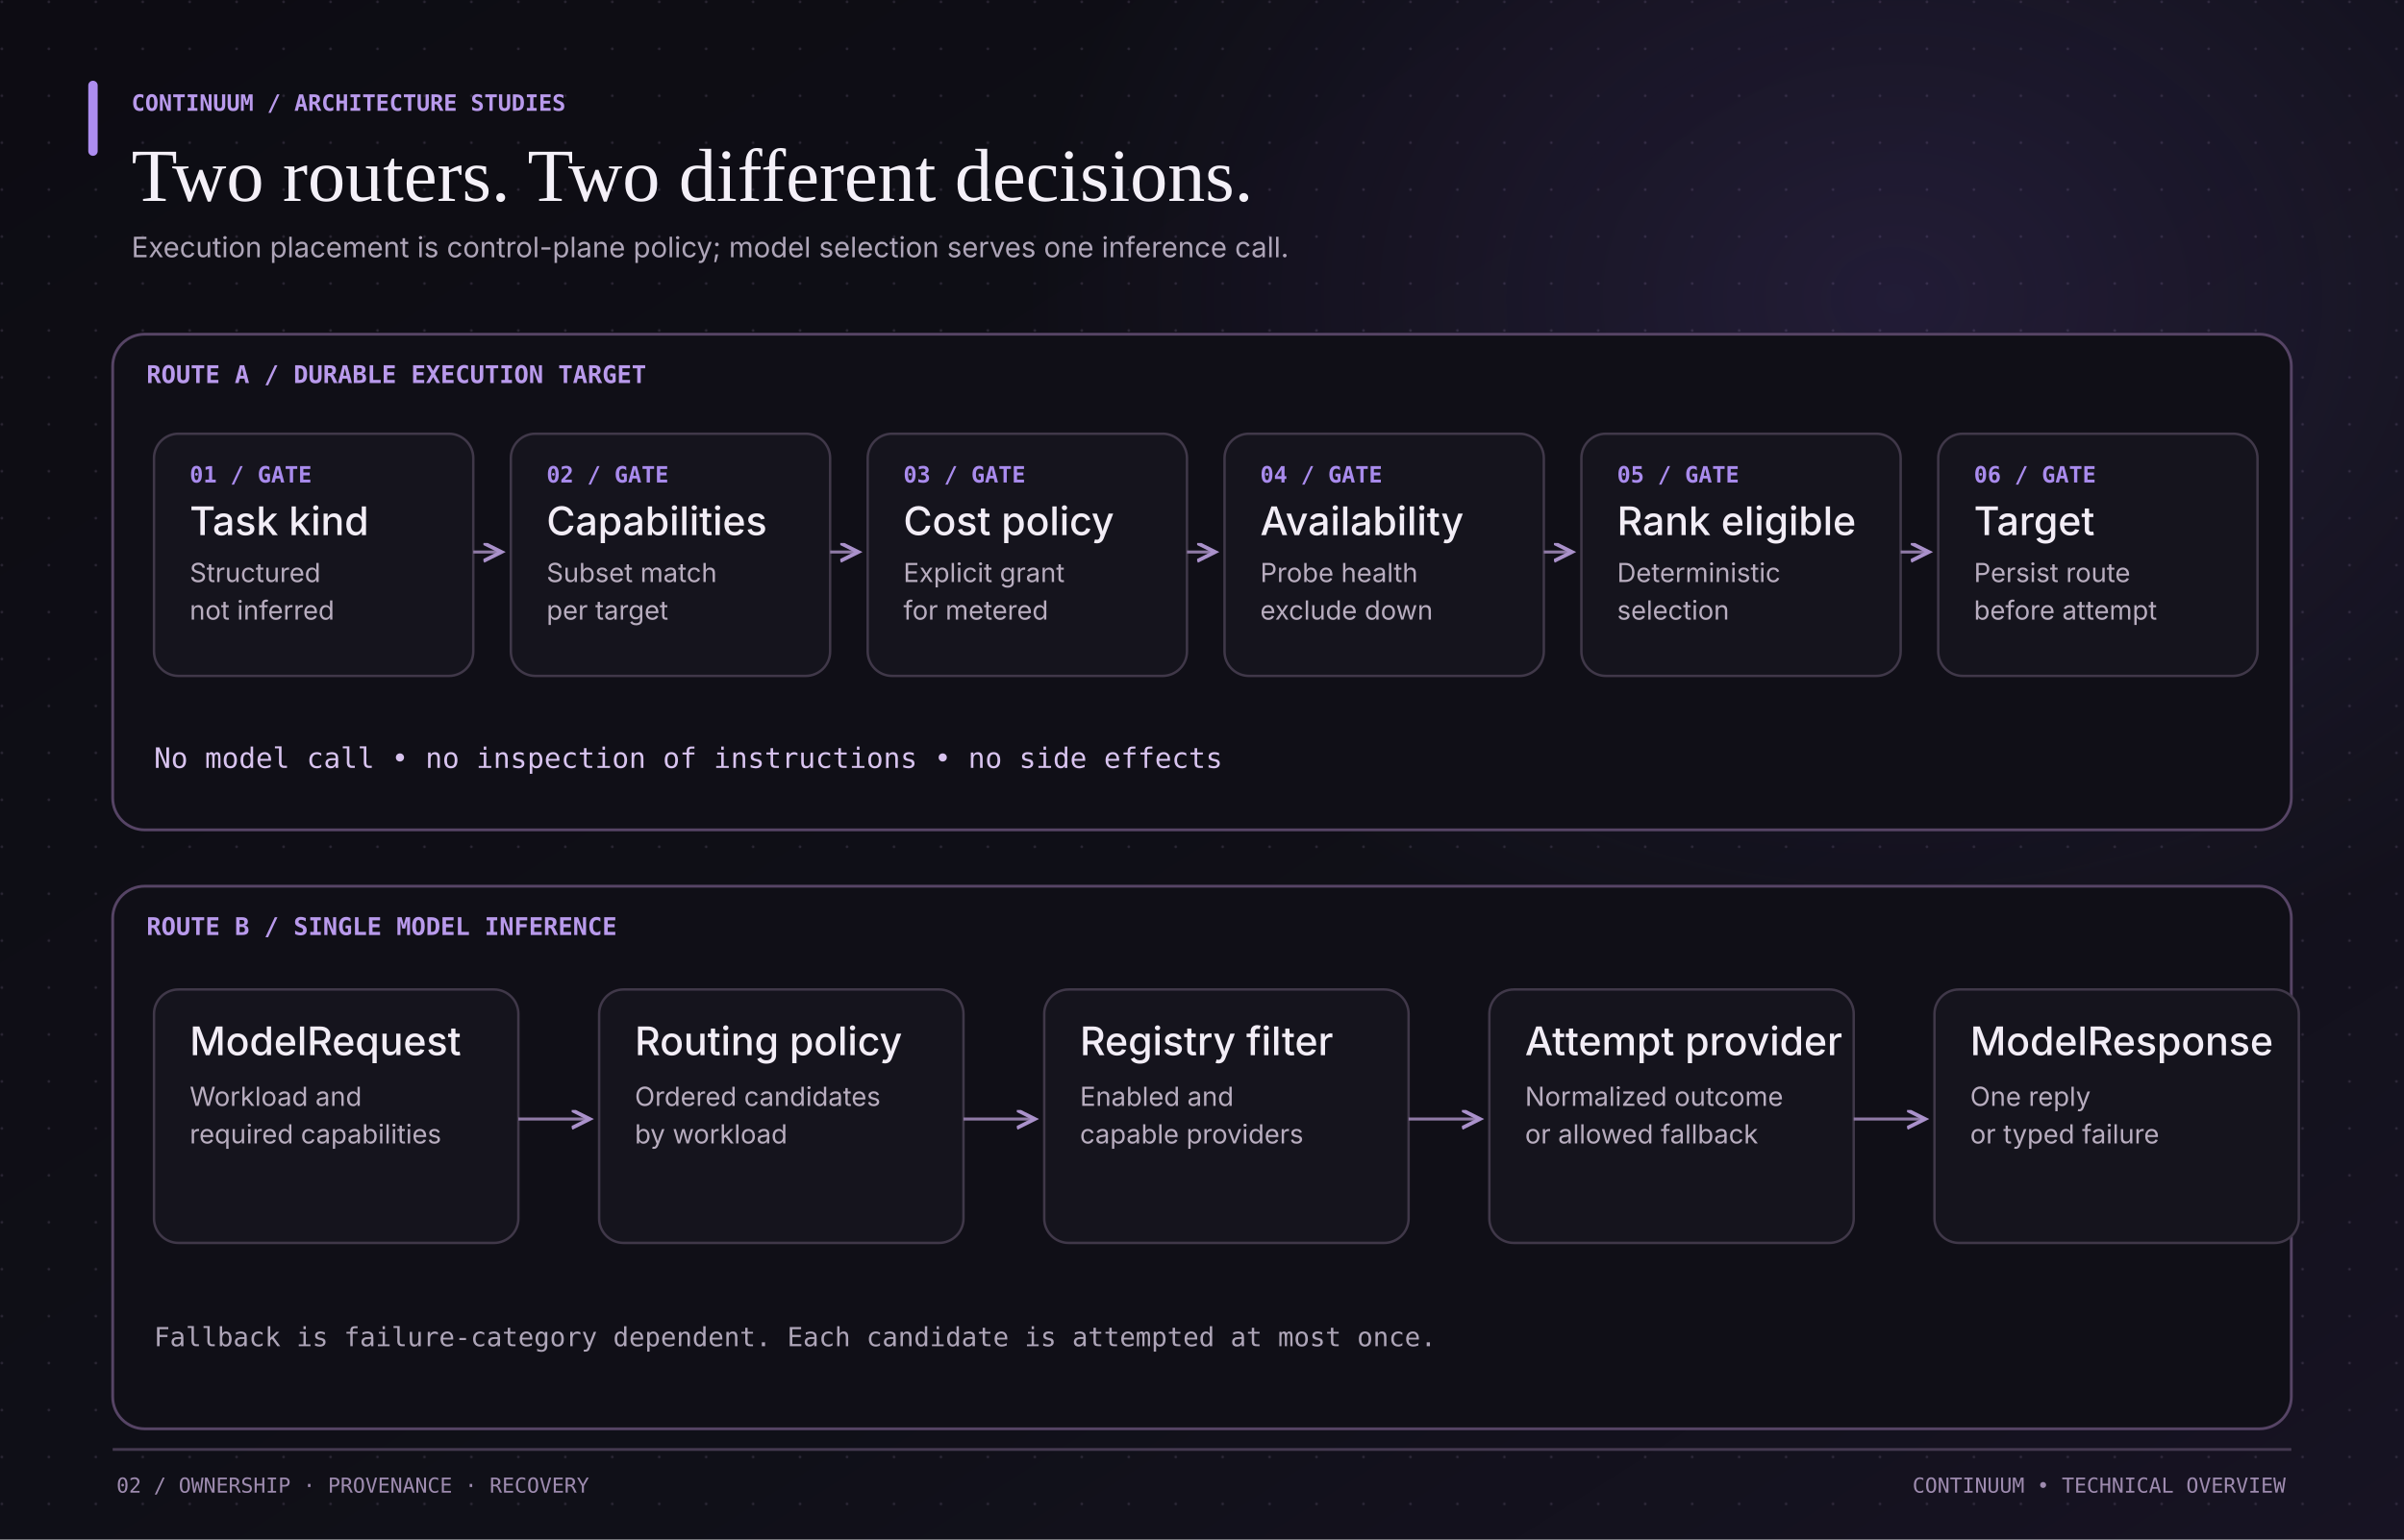
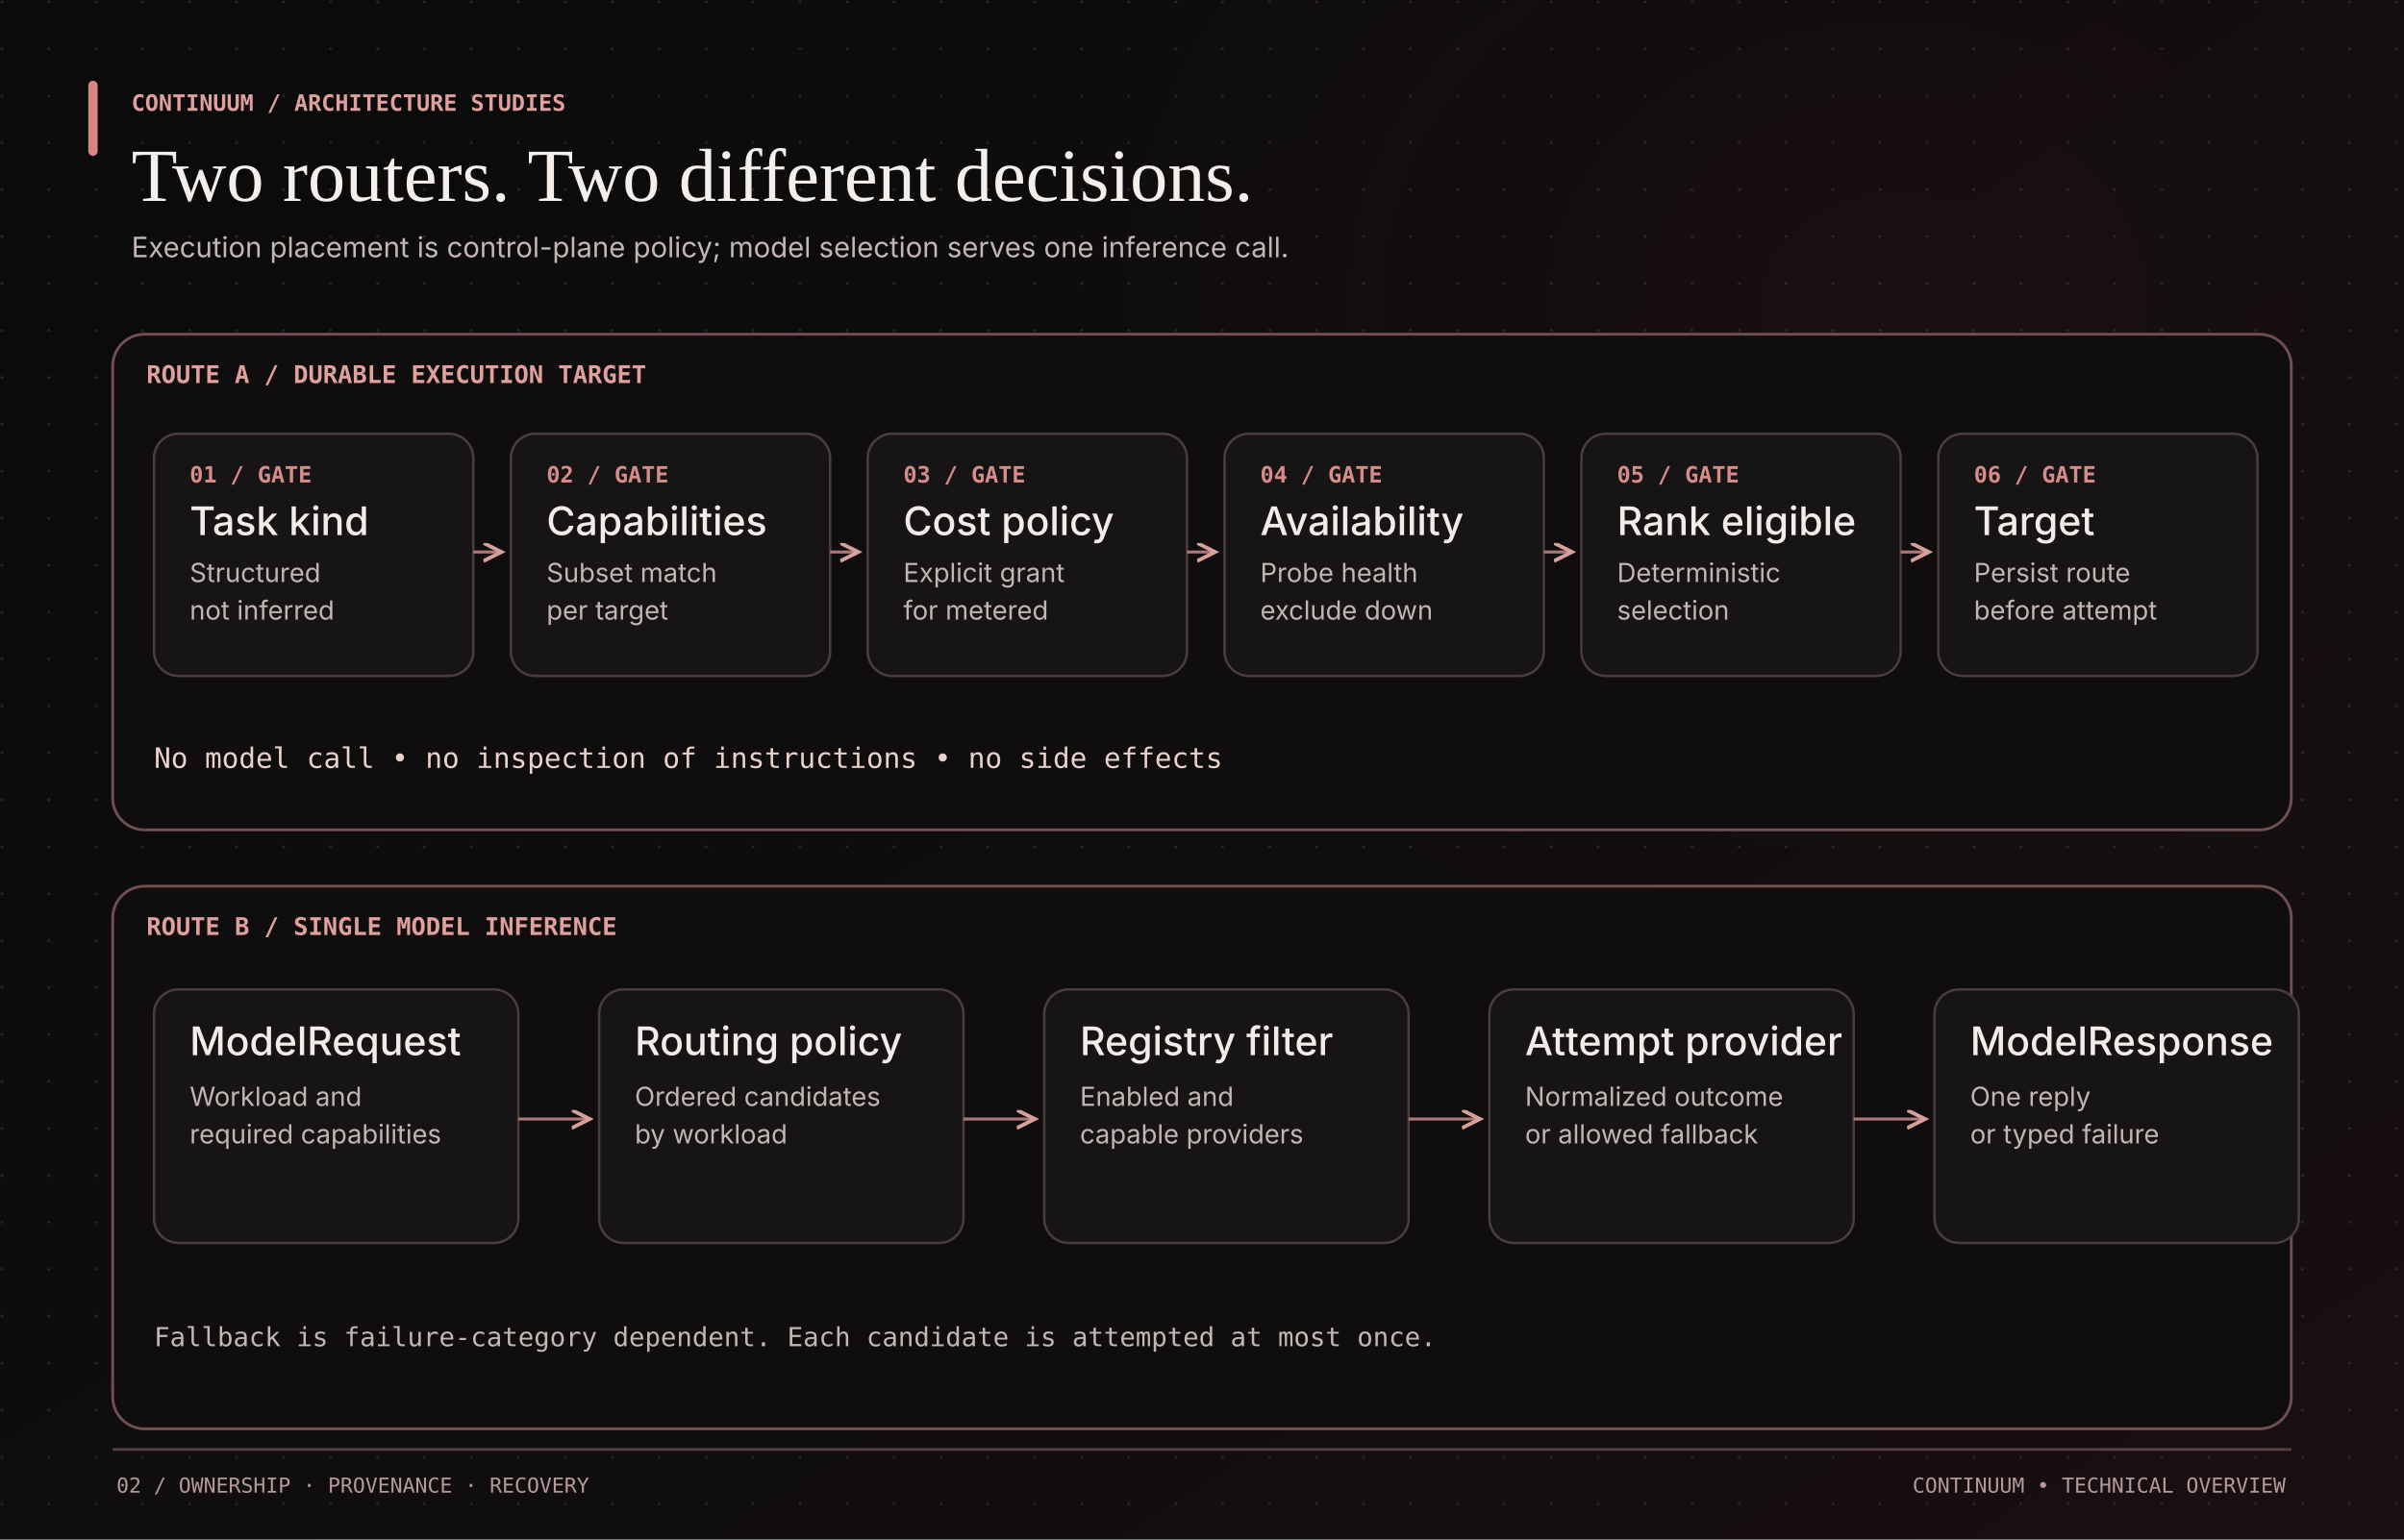
<svg xmlns="http://www.w3.org/2000/svg" width="1280" height="820" viewBox="0 0 1280 820" role="img" aria-label="Two routers. Two different decisions.">
  <defs>
    <linearGradient id="bg" x1="0" y1="0" x2="1" y2="1">
-       <stop offset="0" stop-color="#0D0C13" />
-       <stop offset="0.63" stop-color="#101018" />
-       <stop offset="1" stop-color="#171323" />
+       <stop offset="0" stop-color="#0B0B0C" />
+       <stop offset="0.63" stop-color="#100D0E" />
+       <stop offset="1" stop-color="#190F12" />
    </linearGradient>
    <radialGradient id="glow">
-       <stop offset="0" stop-color="#7958C4" stop-opacity=".18" />
-       <stop offset="1" stop-color="#7958C4" stop-opacity="0" />
+       <stop offset="0" stop-color="#852E38" stop-opacity=".09" />
+       <stop offset="1" stop-color="#852E38" stop-opacity="0" />
    </radialGradient>
    <pattern id="dots" width="25" height="25" patternUnits="userSpaceOnUse">
-       <circle cx="1" cy="1" r=".75" fill="#6E607C" opacity=".27" />
+       <circle cx="1" cy="1" r=".75" fill="#806569" opacity=".27" />
    </pattern>
    <marker id="arr" markerWidth="8" markerHeight="8" refX="6" refY="3" orient="auto">
-       <path d="M0 0 L6 3 L0 6" fill="none" stroke="#AA91CB" stroke-width="1.25" />
+       <path d="M0 0 L6 3 L0 6" fill="none" stroke="#D7A09B" stroke-width="1.25" />
    </marker>
  </defs>
  <rect width="1280" height="820" fill="url(#bg)" />
  <rect width="1280" height="820" fill="url(#dots)" />
  <ellipse cx="1010" cy="160" rx="470" ry="370" fill="url(#glow)" />
-   <rect x="47" y="43" width="5" height="40" rx="2.5" fill="#AD8DF0" />
-   <text x="70" y="59" text-anchor="start" font-size="12" font-weight="650" font-family="'SFMono-Regular',Consolas,monospace" fill="#B99AEC">CONTINUUM / ARCHITECTURE STUDIES</text>
-   <text x="70" y="107" text-anchor="start" font-size="40" font-weight="500" font-family="Georgia,'Times New Roman',serif" fill="#F4F0F8">Two routers. Two different decisions.</text>
-   <text x="70" y="137" text-anchor="start" font-size="15" font-weight="400" font-family="-apple-system,BlinkMacSystemFont,'Segoe UI',sans-serif" fill="#AEA5B8">Execution placement is control-plane policy; model selection serves one inference call.</text>
-   <rect x="60" y="178" width="1160" height="264" rx="17" fill="#100F17" stroke="#564465" stroke-width="1.5" />
-   <text x="78" y="204" text-anchor="start" font-size="13" font-weight="650" font-family="'SFMono-Regular',Consolas,monospace" fill="#B99AEC">ROUTE A / DURABLE EXECUTION TARGET</text>
-   <rect x="82" y="231" width="170" height="129" rx="13" fill="#15141D" stroke="#403849" stroke-width="1.3" />
-   <text x="101" y="257" text-anchor="start" font-size="12" font-weight="600" font-family="'SFMono-Regular',Consolas,monospace" fill="#A98BED">01 / GATE</text>
-   <text x="101" y="285" text-anchor="start" font-size="21" font-weight="550" font-family="-apple-system,BlinkMacSystemFont,'Segoe UI',sans-serif" fill="#F2EDF6">Task kind</text>
-   <text x="101" y="310" text-anchor="start" font-size="14" font-weight="400" font-family="-apple-system,BlinkMacSystemFont,'Segoe UI',sans-serif" fill="#B8ADBF">Structured</text>
-   <text x="101" y="330" text-anchor="start" font-size="14" font-weight="400" font-family="-apple-system,BlinkMacSystemFont,'Segoe UI',sans-serif" fill="#B8ADBF">not inferred</text>
-   <path d="M252 294 L267 294" fill="none" stroke="#8F7AA6" stroke-width="1.6" marker-end="url(#arr)" />
-   <rect x="272" y="231" width="170" height="129" rx="13" fill="#15141D" stroke="#403849" stroke-width="1.3" />
-   <text x="291" y="257" text-anchor="start" font-size="12" font-weight="600" font-family="'SFMono-Regular',Consolas,monospace" fill="#A98BED">02 / GATE</text>
-   <text x="291" y="285" text-anchor="start" font-size="21" font-weight="550" font-family="-apple-system,BlinkMacSystemFont,'Segoe UI',sans-serif" fill="#F2EDF6">Capabilities</text>
-   <text x="291" y="310" text-anchor="start" font-size="14" font-weight="400" font-family="-apple-system,BlinkMacSystemFont,'Segoe UI',sans-serif" fill="#B8ADBF">Subset match</text>
-   <text x="291" y="330" text-anchor="start" font-size="14" font-weight="400" font-family="-apple-system,BlinkMacSystemFont,'Segoe UI',sans-serif" fill="#B8ADBF">per target</text>
-   <path d="M442 294 L457 294" fill="none" stroke="#8F7AA6" stroke-width="1.6" marker-end="url(#arr)" />
-   <rect x="462" y="231" width="170" height="129" rx="13" fill="#15141D" stroke="#403849" stroke-width="1.3" />
-   <text x="481" y="257" text-anchor="start" font-size="12" font-weight="600" font-family="'SFMono-Regular',Consolas,monospace" fill="#A98BED">03 / GATE</text>
-   <text x="481" y="285" text-anchor="start" font-size="21" font-weight="550" font-family="-apple-system,BlinkMacSystemFont,'Segoe UI',sans-serif" fill="#F2EDF6">Cost policy</text>
-   <text x="481" y="310" text-anchor="start" font-size="14" font-weight="400" font-family="-apple-system,BlinkMacSystemFont,'Segoe UI',sans-serif" fill="#B8ADBF">Explicit grant</text>
-   <text x="481" y="330" text-anchor="start" font-size="14" font-weight="400" font-family="-apple-system,BlinkMacSystemFont,'Segoe UI',sans-serif" fill="#B8ADBF">for metered</text>
-   <path d="M632 294 L647 294" fill="none" stroke="#8F7AA6" stroke-width="1.6" marker-end="url(#arr)" />
-   <rect x="652" y="231" width="170" height="129" rx="13" fill="#15141D" stroke="#403849" stroke-width="1.3" />
-   <text x="671" y="257" text-anchor="start" font-size="12" font-weight="600" font-family="'SFMono-Regular',Consolas,monospace" fill="#A98BED">04 / GATE</text>
-   <text x="671" y="285" text-anchor="start" font-size="21" font-weight="550" font-family="-apple-system,BlinkMacSystemFont,'Segoe UI',sans-serif" fill="#F2EDF6">Availability</text>
-   <text x="671" y="310" text-anchor="start" font-size="14" font-weight="400" font-family="-apple-system,BlinkMacSystemFont,'Segoe UI',sans-serif" fill="#B8ADBF">Probe health</text>
-   <text x="671" y="330" text-anchor="start" font-size="14" font-weight="400" font-family="-apple-system,BlinkMacSystemFont,'Segoe UI',sans-serif" fill="#B8ADBF">exclude down</text>
-   <path d="M822 294 L837 294" fill="none" stroke="#8F7AA6" stroke-width="1.6" marker-end="url(#arr)" />
-   <rect x="842" y="231" width="170" height="129" rx="13" fill="#15141D" stroke="#403849" stroke-width="1.3" />
-   <text x="861" y="257" text-anchor="start" font-size="12" font-weight="600" font-family="'SFMono-Regular',Consolas,monospace" fill="#A98BED">05 / GATE</text>
-   <text x="861" y="285" text-anchor="start" font-size="21" font-weight="550" font-family="-apple-system,BlinkMacSystemFont,'Segoe UI',sans-serif" fill="#F2EDF6">Rank eligible</text>
-   <text x="861" y="310" text-anchor="start" font-size="14" font-weight="400" font-family="-apple-system,BlinkMacSystemFont,'Segoe UI',sans-serif" fill="#B8ADBF">Deterministic</text>
-   <text x="861" y="330" text-anchor="start" font-size="14" font-weight="400" font-family="-apple-system,BlinkMacSystemFont,'Segoe UI',sans-serif" fill="#B8ADBF">selection</text>
-   <path d="M1012 294 L1027 294" fill="none" stroke="#8F7AA6" stroke-width="1.6" marker-end="url(#arr)" />
-   <rect x="1032" y="231" width="170" height="129" rx="13" fill="#15141D" stroke="#403849" stroke-width="1.3" />
-   <text x="1051" y="257" text-anchor="start" font-size="12" font-weight="600" font-family="'SFMono-Regular',Consolas,monospace" fill="#A98BED">06 / GATE</text>
-   <text x="1051" y="285" text-anchor="start" font-size="21" font-weight="550" font-family="-apple-system,BlinkMacSystemFont,'Segoe UI',sans-serif" fill="#F2EDF6">Target</text>
-   <text x="1051" y="310" text-anchor="start" font-size="14" font-weight="400" font-family="-apple-system,BlinkMacSystemFont,'Segoe UI',sans-serif" fill="#B8ADBF">Persist route</text>
-   <text x="1051" y="330" text-anchor="start" font-size="14" font-weight="400" font-family="-apple-system,BlinkMacSystemFont,'Segoe UI',sans-serif" fill="#B8ADBF">before attempt</text>
-   <text x="82" y="409" text-anchor="start" font-size="15" font-weight="450" font-family="'SFMono-Regular',Consolas,monospace" fill="#D8C3EF">No model call • no inspection of instructions • no side effects</text>
-   <rect x="60" y="472" width="1160" height="289" rx="17" fill="#100F17" stroke="#564465" stroke-width="1.5" />
-   <text x="78" y="498" text-anchor="start" font-size="13" font-weight="650" font-family="'SFMono-Regular',Consolas,monospace" fill="#B99AEC">ROUTE B / SINGLE MODEL INFERENCE</text>
-   <rect x="82" y="527" width="194" height="135" rx="13" fill="#15141D" stroke="#403849" stroke-width="1.3" />
-   <text x="101" y="562" text-anchor="start" font-size="21" font-weight="550" font-family="-apple-system,BlinkMacSystemFont,'Segoe UI',sans-serif" fill="#F2EDF6">ModelRequest</text>
-   <text x="101" y="589" text-anchor="start" font-size="14" font-weight="400" font-family="-apple-system,BlinkMacSystemFont,'Segoe UI',sans-serif" fill="#B8ADBF">Workload and</text>
-   <text x="101" y="609" text-anchor="start" font-size="14" font-weight="400" font-family="-apple-system,BlinkMacSystemFont,'Segoe UI',sans-serif" fill="#B8ADBF">required capabilities</text>
-   <path d="M276 596 L314 596" fill="none" stroke="#8F7AA6" stroke-width="1.6" marker-end="url(#arr)" />
-   <rect x="319" y="527" width="194" height="135" rx="13" fill="#15141D" stroke="#403849" stroke-width="1.3" />
-   <text x="338" y="562" text-anchor="start" font-size="21" font-weight="550" font-family="-apple-system,BlinkMacSystemFont,'Segoe UI',sans-serif" fill="#F2EDF6">Routing policy</text>
-   <text x="338" y="589" text-anchor="start" font-size="14" font-weight="400" font-family="-apple-system,BlinkMacSystemFont,'Segoe UI',sans-serif" fill="#B8ADBF">Ordered candidates</text>
-   <text x="338" y="609" text-anchor="start" font-size="14" font-weight="400" font-family="-apple-system,BlinkMacSystemFont,'Segoe UI',sans-serif" fill="#B8ADBF">by workload</text>
-   <path d="M513 596 L551 596" fill="none" stroke="#8F7AA6" stroke-width="1.6" marker-end="url(#arr)" />
-   <rect x="556" y="527" width="194" height="135" rx="13" fill="#15141D" stroke="#403849" stroke-width="1.3" />
-   <text x="575" y="562" text-anchor="start" font-size="21" font-weight="550" font-family="-apple-system,BlinkMacSystemFont,'Segoe UI',sans-serif" fill="#F2EDF6">Registry filter</text>
-   <text x="575" y="589" text-anchor="start" font-size="14" font-weight="400" font-family="-apple-system,BlinkMacSystemFont,'Segoe UI',sans-serif" fill="#B8ADBF">Enabled and</text>
-   <text x="575" y="609" text-anchor="start" font-size="14" font-weight="400" font-family="-apple-system,BlinkMacSystemFont,'Segoe UI',sans-serif" fill="#B8ADBF">capable providers</text>
-   <path d="M750 596 L788 596" fill="none" stroke="#8F7AA6" stroke-width="1.6" marker-end="url(#arr)" />
-   <rect x="793" y="527" width="194" height="135" rx="13" fill="#15141D" stroke="#403849" stroke-width="1.3" />
-   <text x="812" y="562" text-anchor="start" font-size="21" font-weight="550" font-family="-apple-system,BlinkMacSystemFont,'Segoe UI',sans-serif" fill="#F2EDF6">Attempt provider</text>
-   <text x="812" y="589" text-anchor="start" font-size="14" font-weight="400" font-family="-apple-system,BlinkMacSystemFont,'Segoe UI',sans-serif" fill="#B8ADBF">Normalized outcome</text>
-   <text x="812" y="609" text-anchor="start" font-size="14" font-weight="400" font-family="-apple-system,BlinkMacSystemFont,'Segoe UI',sans-serif" fill="#B8ADBF">or allowed fallback</text>
-   <path d="M987 596 L1025 596" fill="none" stroke="#8F7AA6" stroke-width="1.6" marker-end="url(#arr)" />
-   <rect x="1030" y="527" width="194" height="135" rx="13" fill="#15141D" stroke="#403849" stroke-width="1.3" />
-   <text x="1049" y="562" text-anchor="start" font-size="21" font-weight="550" font-family="-apple-system,BlinkMacSystemFont,'Segoe UI',sans-serif" fill="#F2EDF6">ModelResponse</text>
-   <text x="1049" y="589" text-anchor="start" font-size="14" font-weight="400" font-family="-apple-system,BlinkMacSystemFont,'Segoe UI',sans-serif" fill="#B8ADBF">One reply</text>
-   <text x="1049" y="609" text-anchor="start" font-size="14" font-weight="400" font-family="-apple-system,BlinkMacSystemFont,'Segoe UI',sans-serif" fill="#B8ADBF">or typed failure</text>
-   <text x="82" y="717" text-anchor="start" font-size="14" font-weight="400" font-family="'SFMono-Regular',Consolas,monospace" fill="#AEA5B8">Fallback is failure-category dependent. Each candidate is attempted at most once.</text>
-   <line x1="60" y1="772" x2="1220" y2="772" stroke="#443950" stroke-width="1.5" />
-   <text x="62" y="795" text-anchor="start" font-size="11" font-weight="500" font-family="'SFMono-Regular',Consolas,monospace" fill="#9E8BAF">02  /  OWNERSHIP · PROVENANCE · RECOVERY</text>
-   <text x="1217" y="795" text-anchor="end" font-size="11" font-weight="500" font-family="'SFMono-Regular',Consolas,monospace" fill="#9E8BAF">CONTINUUM   •   TECHNICAL OVERVIEW</text>
+   <rect x="47" y="43" width="5" height="40" rx="2.5" fill="#D88683" />
+   <text x="70" y="59" text-anchor="start" font-size="12" font-weight="650" font-family="'SFMono-Regular',Consolas,monospace" fill="#E0A09B">CONTINUUM / ARCHITECTURE STUDIES</text>
+   <text x="70" y="107" text-anchor="start" font-size="40" font-weight="500" font-family="Georgia,'Times New Roman',serif" fill="#F4EFEA">Two routers. Two different decisions.</text>
+   <text x="70" y="137" text-anchor="start" font-size="15" font-weight="400" font-family="-apple-system,BlinkMacSystemFont,'Segoe UI',sans-serif" fill="#C3B7B3">Execution placement is control-plane policy; model selection serves one inference call.</text>
+   <rect x="60" y="178" width="1160" height="264" rx="17" fill="#100D0F" stroke="#704E52" stroke-width="1.5" />
+   <text x="78" y="204" text-anchor="start" font-size="13" font-weight="650" font-family="'SFMono-Regular',Consolas,monospace" fill="#E0A09B">ROUTE A / DURABLE EXECUTION TARGET</text>
+   <rect x="82" y="231" width="170" height="129" rx="13" fill="#171416" stroke="#4B3C3D" stroke-width="1.3" />
+   <text x="101" y="257" text-anchor="start" font-size="12" font-weight="600" font-family="'SFMono-Regular',Consolas,monospace" fill="#D68C87">01 / GATE</text>
+   <text x="101" y="285" text-anchor="start" font-size="21" font-weight="550" font-family="-apple-system,BlinkMacSystemFont,'Segoe UI',sans-serif" fill="#F2ECE8">Task kind</text>
+   <text x="101" y="310" text-anchor="start" font-size="14" font-weight="400" font-family="-apple-system,BlinkMacSystemFont,'Segoe UI',sans-serif" fill="#C3B5B1">Structured</text>
+   <text x="101" y="330" text-anchor="start" font-size="14" font-weight="400" font-family="-apple-system,BlinkMacSystemFont,'Segoe UI',sans-serif" fill="#C3B5B1">not inferred</text>
+   <path d="M252 294 L267 294" fill="none" stroke="#AC7778" stroke-width="1.6" marker-end="url(#arr)" />
+   <rect x="272" y="231" width="170" height="129" rx="13" fill="#171416" stroke="#4B3C3D" stroke-width="1.3" />
+   <text x="291" y="257" text-anchor="start" font-size="12" font-weight="600" font-family="'SFMono-Regular',Consolas,monospace" fill="#D68C87">02 / GATE</text>
+   <text x="291" y="285" text-anchor="start" font-size="21" font-weight="550" font-family="-apple-system,BlinkMacSystemFont,'Segoe UI',sans-serif" fill="#F2ECE8">Capabilities</text>
+   <text x="291" y="310" text-anchor="start" font-size="14" font-weight="400" font-family="-apple-system,BlinkMacSystemFont,'Segoe UI',sans-serif" fill="#C3B5B1">Subset match</text>
+   <text x="291" y="330" text-anchor="start" font-size="14" font-weight="400" font-family="-apple-system,BlinkMacSystemFont,'Segoe UI',sans-serif" fill="#C3B5B1">per target</text>
+   <path d="M442 294 L457 294" fill="none" stroke="#AC7778" stroke-width="1.6" marker-end="url(#arr)" />
+   <rect x="462" y="231" width="170" height="129" rx="13" fill="#171416" stroke="#4B3C3D" stroke-width="1.3" />
+   <text x="481" y="257" text-anchor="start" font-size="12" font-weight="600" font-family="'SFMono-Regular',Consolas,monospace" fill="#D68C87">03 / GATE</text>
+   <text x="481" y="285" text-anchor="start" font-size="21" font-weight="550" font-family="-apple-system,BlinkMacSystemFont,'Segoe UI',sans-serif" fill="#F2ECE8">Cost policy</text>
+   <text x="481" y="310" text-anchor="start" font-size="14" font-weight="400" font-family="-apple-system,BlinkMacSystemFont,'Segoe UI',sans-serif" fill="#C3B5B1">Explicit grant</text>
+   <text x="481" y="330" text-anchor="start" font-size="14" font-weight="400" font-family="-apple-system,BlinkMacSystemFont,'Segoe UI',sans-serif" fill="#C3B5B1">for metered</text>
+   <path d="M632 294 L647 294" fill="none" stroke="#AC7778" stroke-width="1.6" marker-end="url(#arr)" />
+   <rect x="652" y="231" width="170" height="129" rx="13" fill="#171416" stroke="#4B3C3D" stroke-width="1.3" />
+   <text x="671" y="257" text-anchor="start" font-size="12" font-weight="600" font-family="'SFMono-Regular',Consolas,monospace" fill="#D68C87">04 / GATE</text>
+   <text x="671" y="285" text-anchor="start" font-size="21" font-weight="550" font-family="-apple-system,BlinkMacSystemFont,'Segoe UI',sans-serif" fill="#F2ECE8">Availability</text>
+   <text x="671" y="310" text-anchor="start" font-size="14" font-weight="400" font-family="-apple-system,BlinkMacSystemFont,'Segoe UI',sans-serif" fill="#C3B5B1">Probe health</text>
+   <text x="671" y="330" text-anchor="start" font-size="14" font-weight="400" font-family="-apple-system,BlinkMacSystemFont,'Segoe UI',sans-serif" fill="#C3B5B1">exclude down</text>
+   <path d="M822 294 L837 294" fill="none" stroke="#AC7778" stroke-width="1.6" marker-end="url(#arr)" />
+   <rect x="842" y="231" width="170" height="129" rx="13" fill="#171416" stroke="#4B3C3D" stroke-width="1.3" />
+   <text x="861" y="257" text-anchor="start" font-size="12" font-weight="600" font-family="'SFMono-Regular',Consolas,monospace" fill="#D68C87">05 / GATE</text>
+   <text x="861" y="285" text-anchor="start" font-size="21" font-weight="550" font-family="-apple-system,BlinkMacSystemFont,'Segoe UI',sans-serif" fill="#F2ECE8">Rank eligible</text>
+   <text x="861" y="310" text-anchor="start" font-size="14" font-weight="400" font-family="-apple-system,BlinkMacSystemFont,'Segoe UI',sans-serif" fill="#C3B5B1">Deterministic</text>
+   <text x="861" y="330" text-anchor="start" font-size="14" font-weight="400" font-family="-apple-system,BlinkMacSystemFont,'Segoe UI',sans-serif" fill="#C3B5B1">selection</text>
+   <path d="M1012 294 L1027 294" fill="none" stroke="#AC7778" stroke-width="1.6" marker-end="url(#arr)" />
+   <rect x="1032" y="231" width="170" height="129" rx="13" fill="#171416" stroke="#4B3C3D" stroke-width="1.3" />
+   <text x="1051" y="257" text-anchor="start" font-size="12" font-weight="600" font-family="'SFMono-Regular',Consolas,monospace" fill="#D68C87">06 / GATE</text>
+   <text x="1051" y="285" text-anchor="start" font-size="21" font-weight="550" font-family="-apple-system,BlinkMacSystemFont,'Segoe UI',sans-serif" fill="#F2ECE8">Target</text>
+   <text x="1051" y="310" text-anchor="start" font-size="14" font-weight="400" font-family="-apple-system,BlinkMacSystemFont,'Segoe UI',sans-serif" fill="#C3B5B1">Persist route</text>
+   <text x="1051" y="330" text-anchor="start" font-size="14" font-weight="400" font-family="-apple-system,BlinkMacSystemFont,'Segoe UI',sans-serif" fill="#C3B5B1">before attempt</text>
+   <text x="82" y="409" text-anchor="start" font-size="15" font-weight="450" font-family="'SFMono-Regular',Consolas,monospace" fill="#EAD1C9">No model call • no inspection of instructions • no side effects</text>
+   <rect x="60" y="472" width="1160" height="289" rx="17" fill="#100D0F" stroke="#704E52" stroke-width="1.5" />
+   <text x="78" y="498" text-anchor="start" font-size="13" font-weight="650" font-family="'SFMono-Regular',Consolas,monospace" fill="#E0A09B">ROUTE B / SINGLE MODEL INFERENCE</text>
+   <rect x="82" y="527" width="194" height="135" rx="13" fill="#171416" stroke="#4B3C3D" stroke-width="1.3" />
+   <text x="101" y="562" text-anchor="start" font-size="21" font-weight="550" font-family="-apple-system,BlinkMacSystemFont,'Segoe UI',sans-serif" fill="#F2ECE8">ModelRequest</text>
+   <text x="101" y="589" text-anchor="start" font-size="14" font-weight="400" font-family="-apple-system,BlinkMacSystemFont,'Segoe UI',sans-serif" fill="#C3B5B1">Workload and</text>
+   <text x="101" y="609" text-anchor="start" font-size="14" font-weight="400" font-family="-apple-system,BlinkMacSystemFont,'Segoe UI',sans-serif" fill="#C3B5B1">required capabilities</text>
+   <path d="M276 596 L314 596" fill="none" stroke="#AC7778" stroke-width="1.6" marker-end="url(#arr)" />
+   <rect x="319" y="527" width="194" height="135" rx="13" fill="#171416" stroke="#4B3C3D" stroke-width="1.3" />
+   <text x="338" y="562" text-anchor="start" font-size="21" font-weight="550" font-family="-apple-system,BlinkMacSystemFont,'Segoe UI',sans-serif" fill="#F2ECE8">Routing policy</text>
+   <text x="338" y="589" text-anchor="start" font-size="14" font-weight="400" font-family="-apple-system,BlinkMacSystemFont,'Segoe UI',sans-serif" fill="#C3B5B1">Ordered candidates</text>
+   <text x="338" y="609" text-anchor="start" font-size="14" font-weight="400" font-family="-apple-system,BlinkMacSystemFont,'Segoe UI',sans-serif" fill="#C3B5B1">by workload</text>
+   <path d="M513 596 L551 596" fill="none" stroke="#AC7778" stroke-width="1.6" marker-end="url(#arr)" />
+   <rect x="556" y="527" width="194" height="135" rx="13" fill="#171416" stroke="#4B3C3D" stroke-width="1.3" />
+   <text x="575" y="562" text-anchor="start" font-size="21" font-weight="550" font-family="-apple-system,BlinkMacSystemFont,'Segoe UI',sans-serif" fill="#F2ECE8">Registry filter</text>
+   <text x="575" y="589" text-anchor="start" font-size="14" font-weight="400" font-family="-apple-system,BlinkMacSystemFont,'Segoe UI',sans-serif" fill="#C3B5B1">Enabled and</text>
+   <text x="575" y="609" text-anchor="start" font-size="14" font-weight="400" font-family="-apple-system,BlinkMacSystemFont,'Segoe UI',sans-serif" fill="#C3B5B1">capable providers</text>
+   <path d="M750 596 L788 596" fill="none" stroke="#AC7778" stroke-width="1.6" marker-end="url(#arr)" />
+   <rect x="793" y="527" width="194" height="135" rx="13" fill="#171416" stroke="#4B3C3D" stroke-width="1.3" />
+   <text x="812" y="562" text-anchor="start" font-size="21" font-weight="550" font-family="-apple-system,BlinkMacSystemFont,'Segoe UI',sans-serif" fill="#F2ECE8">Attempt provider</text>
+   <text x="812" y="589" text-anchor="start" font-size="14" font-weight="400" font-family="-apple-system,BlinkMacSystemFont,'Segoe UI',sans-serif" fill="#C3B5B1">Normalized outcome</text>
+   <text x="812" y="609" text-anchor="start" font-size="14" font-weight="400" font-family="-apple-system,BlinkMacSystemFont,'Segoe UI',sans-serif" fill="#C3B5B1">or allowed fallback</text>
+   <path d="M987 596 L1025 596" fill="none" stroke="#AC7778" stroke-width="1.6" marker-end="url(#arr)" />
+   <rect x="1030" y="527" width="194" height="135" rx="13" fill="#171416" stroke="#4B3C3D" stroke-width="1.3" />
+   <text x="1049" y="562" text-anchor="start" font-size="21" font-weight="550" font-family="-apple-system,BlinkMacSystemFont,'Segoe UI',sans-serif" fill="#F2ECE8">ModelResponse</text>
+   <text x="1049" y="589" text-anchor="start" font-size="14" font-weight="400" font-family="-apple-system,BlinkMacSystemFont,'Segoe UI',sans-serif" fill="#C3B5B1">One reply</text>
+   <text x="1049" y="609" text-anchor="start" font-size="14" font-weight="400" font-family="-apple-system,BlinkMacSystemFont,'Segoe UI',sans-serif" fill="#C3B5B1">or typed failure</text>
+   <text x="82" y="717" text-anchor="start" font-size="14" font-weight="400" font-family="'SFMono-Regular',Consolas,monospace" fill="#C3B7B3">Fallback is failure-category dependent. Each candidate is attempted at most once.</text>
+   <line x1="60" y1="772" x2="1220" y2="772" stroke="#563F42" stroke-width="1.5" />
+   <text x="62" y="795" text-anchor="start" font-size="11" font-weight="500" font-family="'SFMono-Regular',Consolas,monospace" fill="#B59A99">02  /  OWNERSHIP · PROVENANCE · RECOVERY</text>
+   <text x="1217" y="795" text-anchor="end" font-size="11" font-weight="500" font-family="'SFMono-Regular',Consolas,monospace" fill="#B59A99">CONTINUUM   •   TECHNICAL OVERVIEW</text>
</svg>
